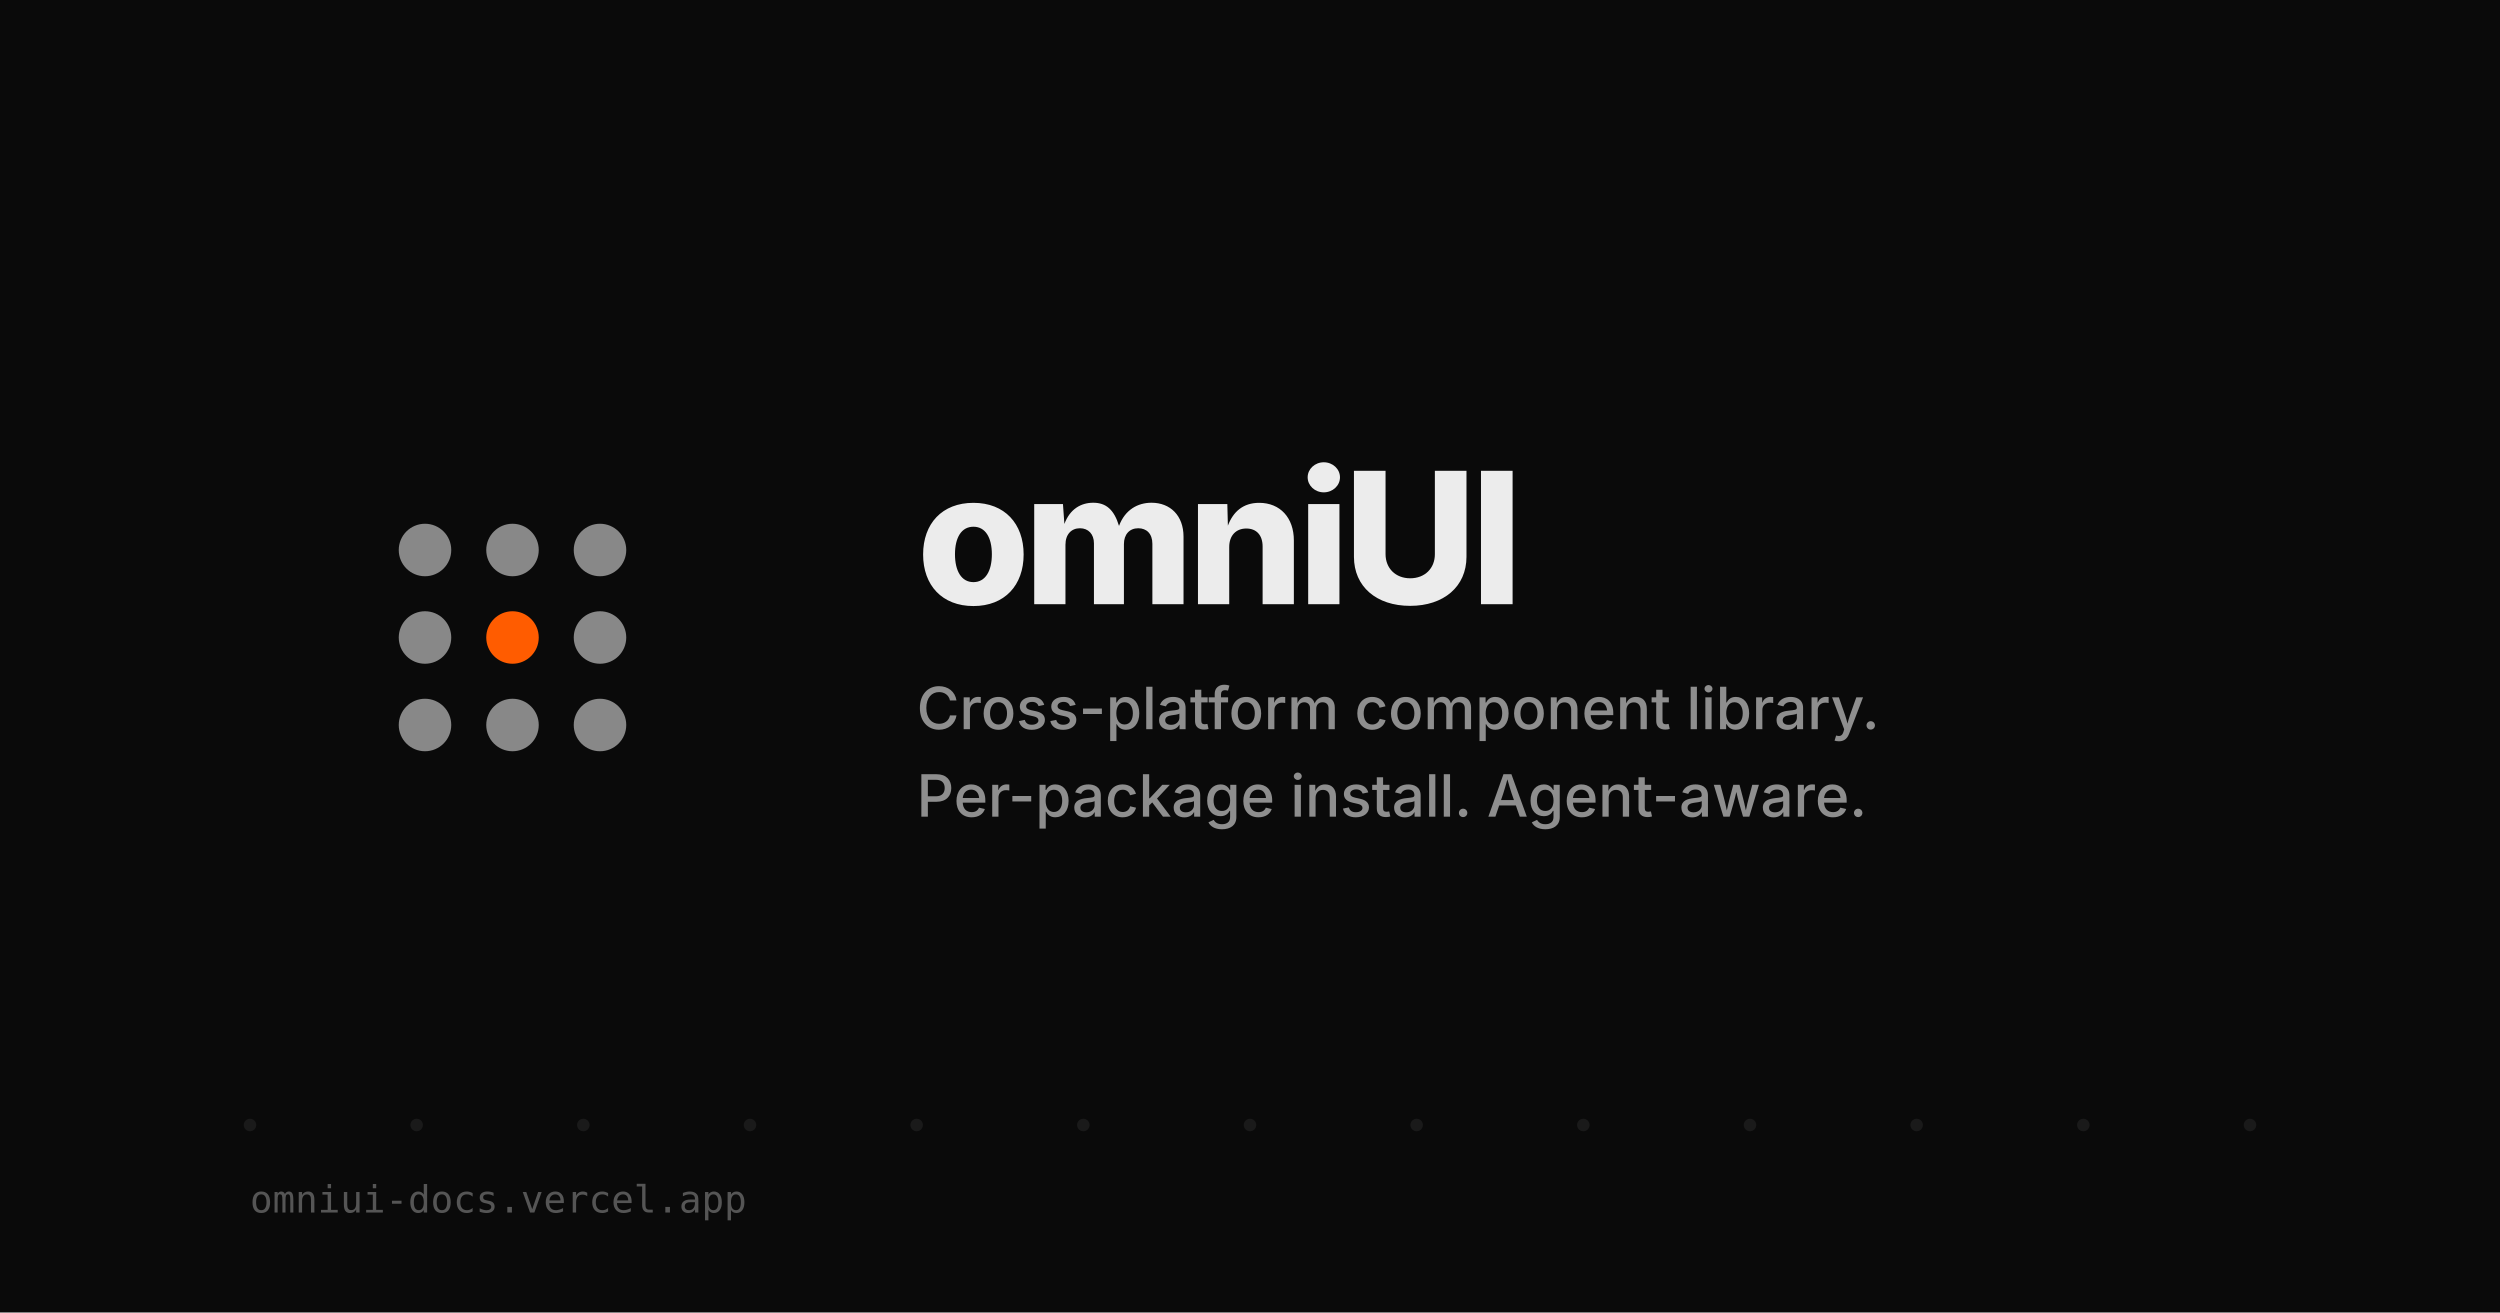
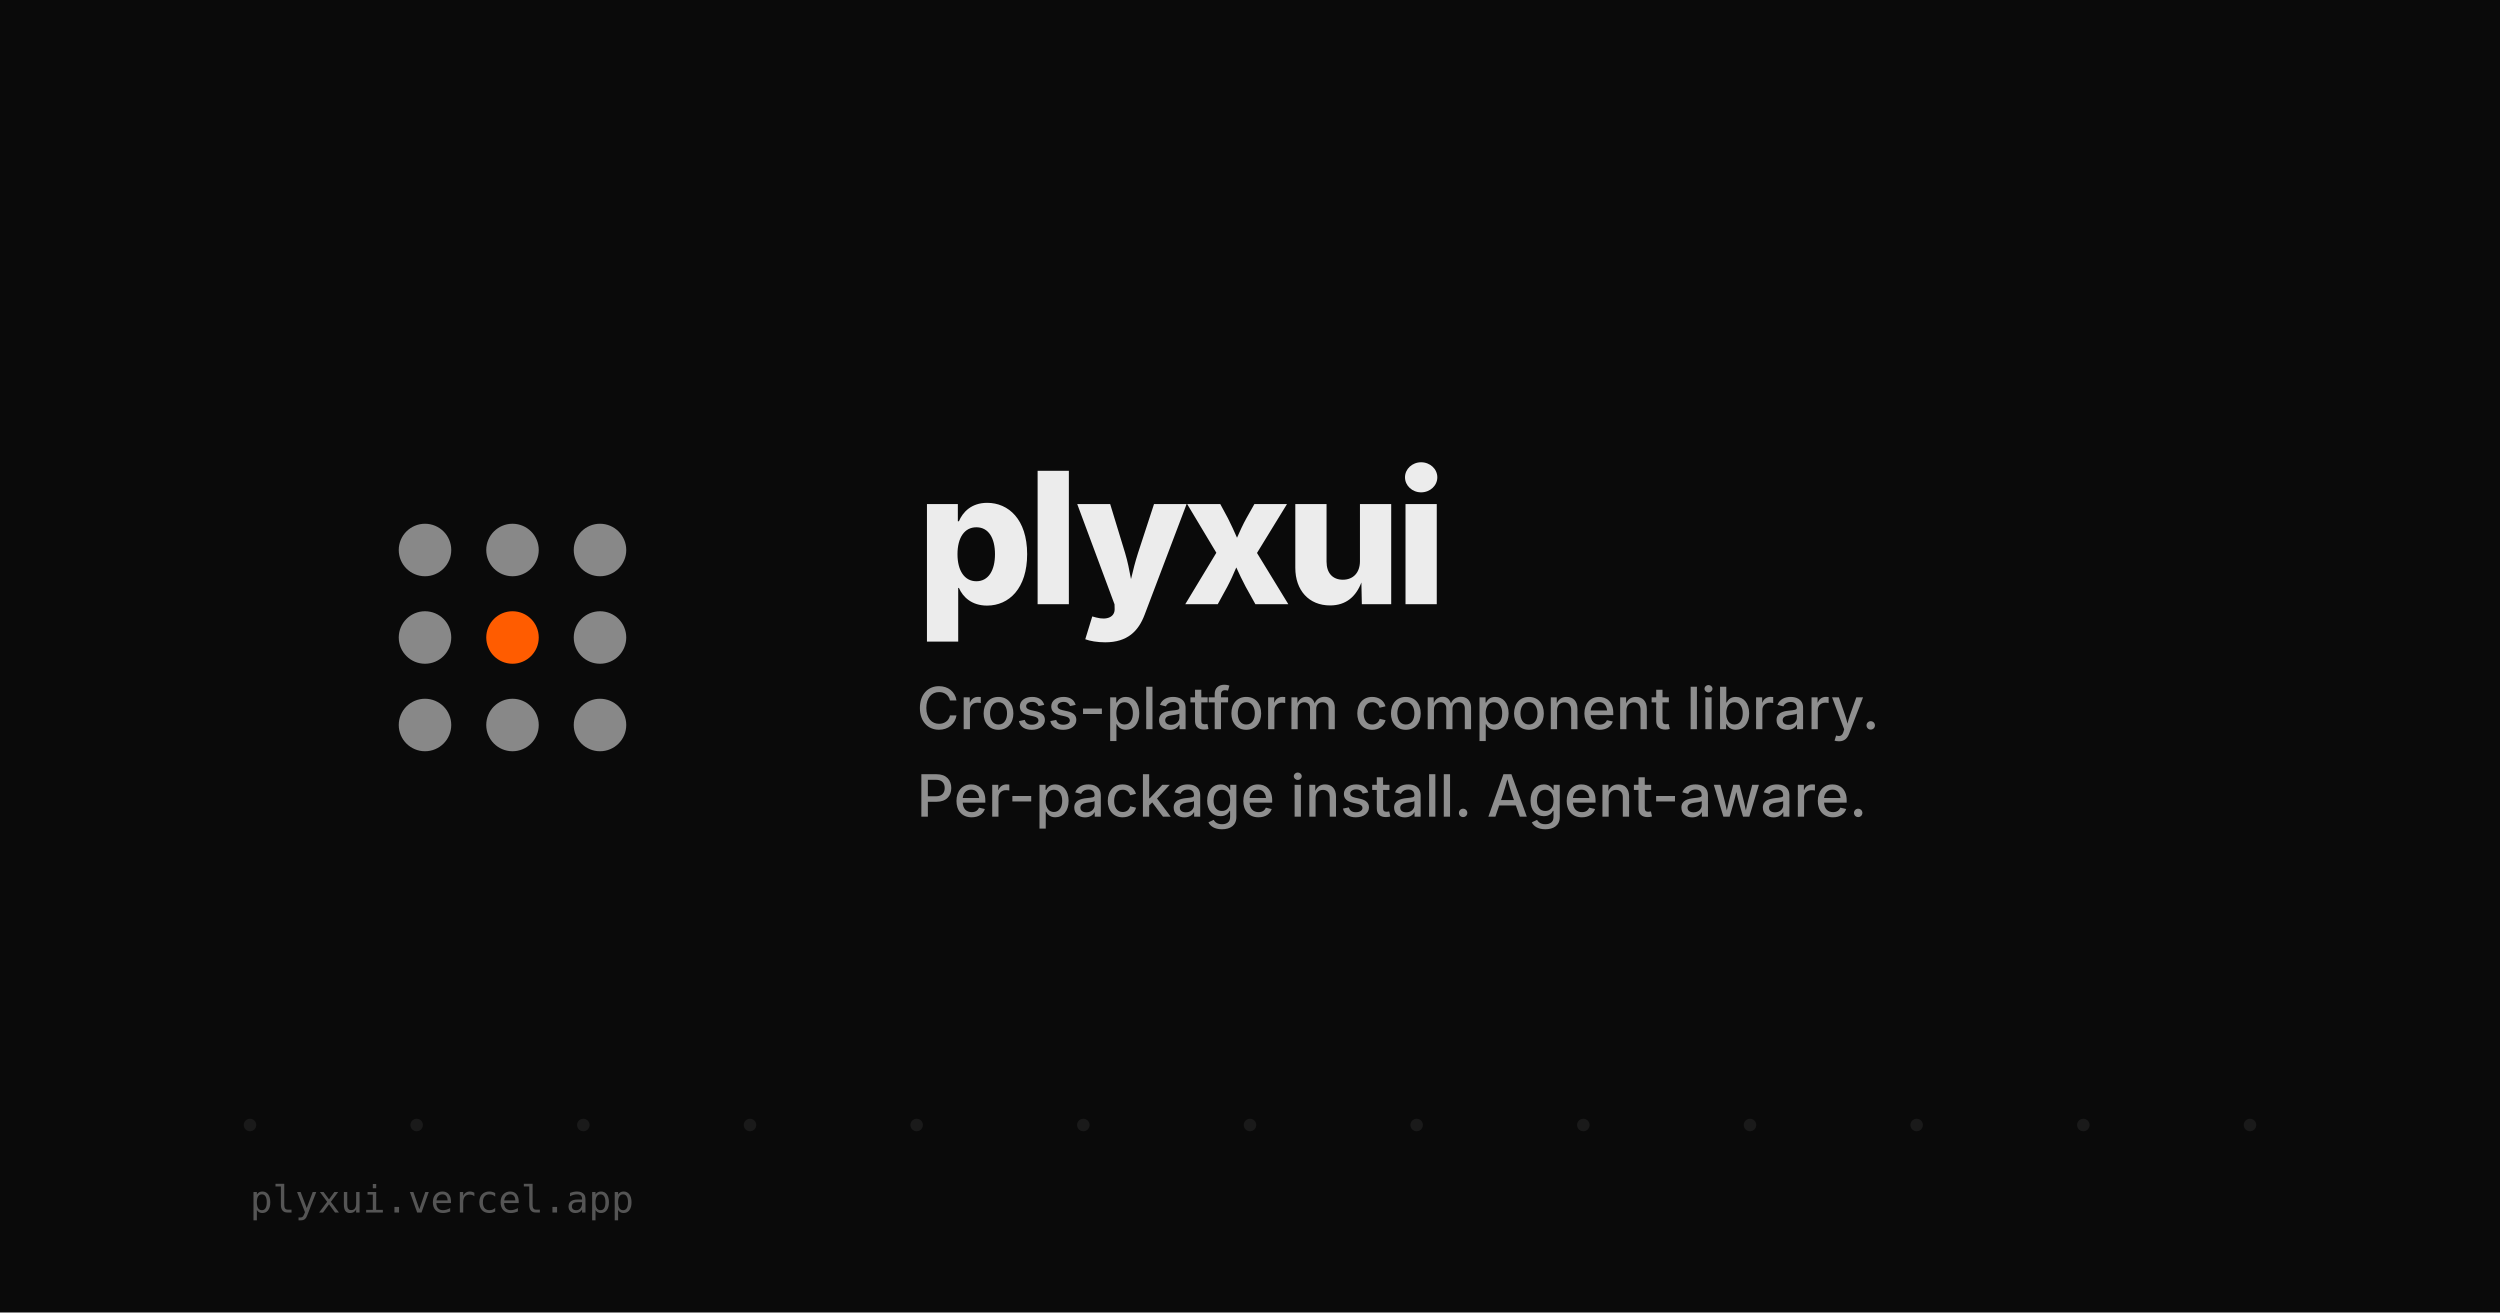
<svg xmlns="http://www.w3.org/2000/svg" width="1200" height="630" viewBox="0 0 1200 630">
  <rect width="1200" height="630" fill="#0A0A0A" />
  <g fill="#1A1A1A">
    <circle cx="120" cy="540" r="3" />
    <circle cx="200" cy="540" r="3" />
    <circle cx="280" cy="540" r="3" />
    <circle cx="360" cy="540" r="3" />
    <circle cx="440" cy="540" r="3" />
    <circle cx="520" cy="540" r="3" />
    <circle cx="600" cy="540" r="3" />
    <circle cx="680" cy="540" r="3" />
    <circle cx="760" cy="540" r="3" />
    <circle cx="840" cy="540" r="3" />
    <circle cx="920" cy="540" r="3" />
    <circle cx="1000" cy="540" r="3" />
    <circle cx="1080" cy="540" r="3" />
  </g>
  <g transform="translate(120 180) scale(2.1)">
    <g fill="#888888">
      <circle cx="40" cy="40" r="6" />
      <circle cx="60" cy="40" r="6" />
      <circle cx="80" cy="40" r="6" />
      <circle cx="40" cy="60" r="6" />
      <circle cx="80" cy="60" r="6" />
      <circle cx="40" cy="80" r="6" />
      <circle cx="60" cy="80" r="6" />
      <circle cx="80" cy="80" r="6" />
    </g>
    <circle cx="60" cy="60" r="6" fill="#FF5C00" />
  </g>
  <text x="440" y="290" font-family="Inter, -apple-system, BlinkMacSystemFont, sans-serif" font-size="88" font-weight="800" letter-spacing="-3" fill="#ECECEC">
-     omniUI
+     plyxui
  </text>
  <text x="440" y="350" font-family="Inter, -apple-system, BlinkMacSystemFont, sans-serif" font-size="28" font-weight="500" fill="#8E8E8E">
    Cross-platform component library.
  </text>
  <text x="440" y="392" font-family="Inter, -apple-system, BlinkMacSystemFont, sans-serif" font-size="28" font-weight="500" fill="#8E8E8E">
    Per-package install. Agent-aware.
  </text>
  <text x="120" y="582" font-family="JetBrains Mono, ui-monospace, monospace" font-size="18" font-weight="500" fill="#555555">
-     omniui-docs.vercel.app
+     plyxui.vercel.app
  </text>
</svg>
